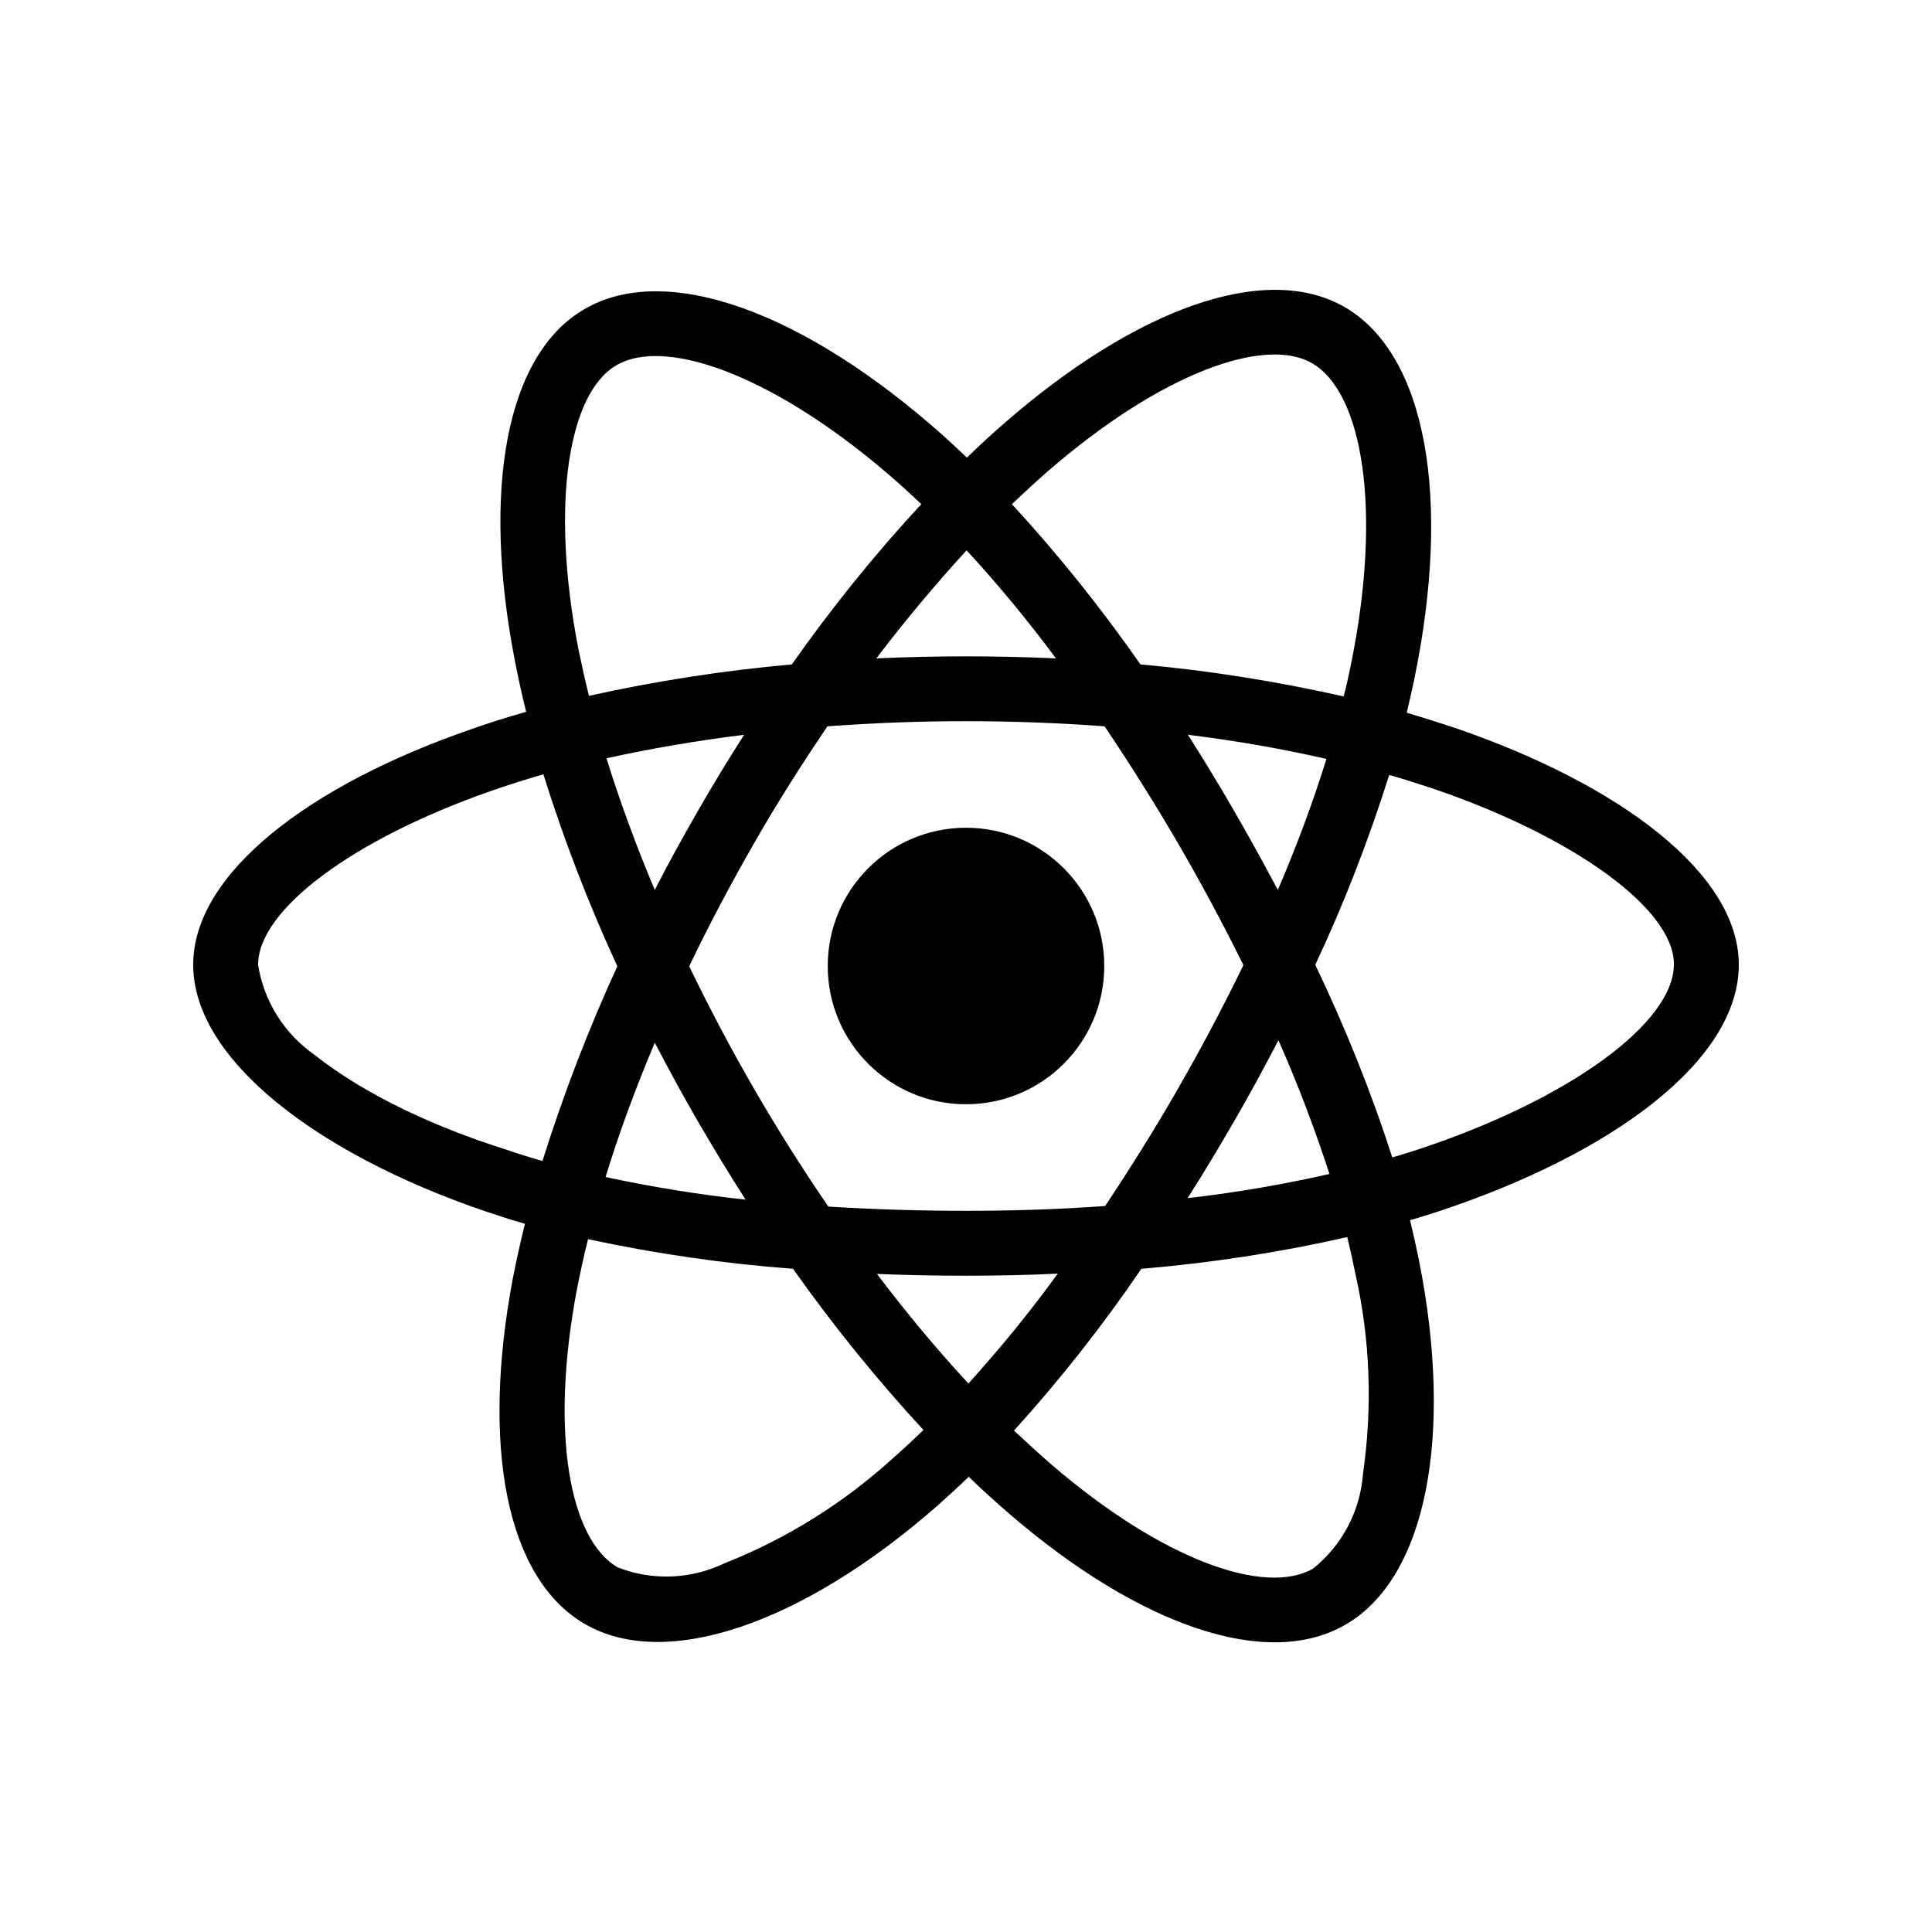
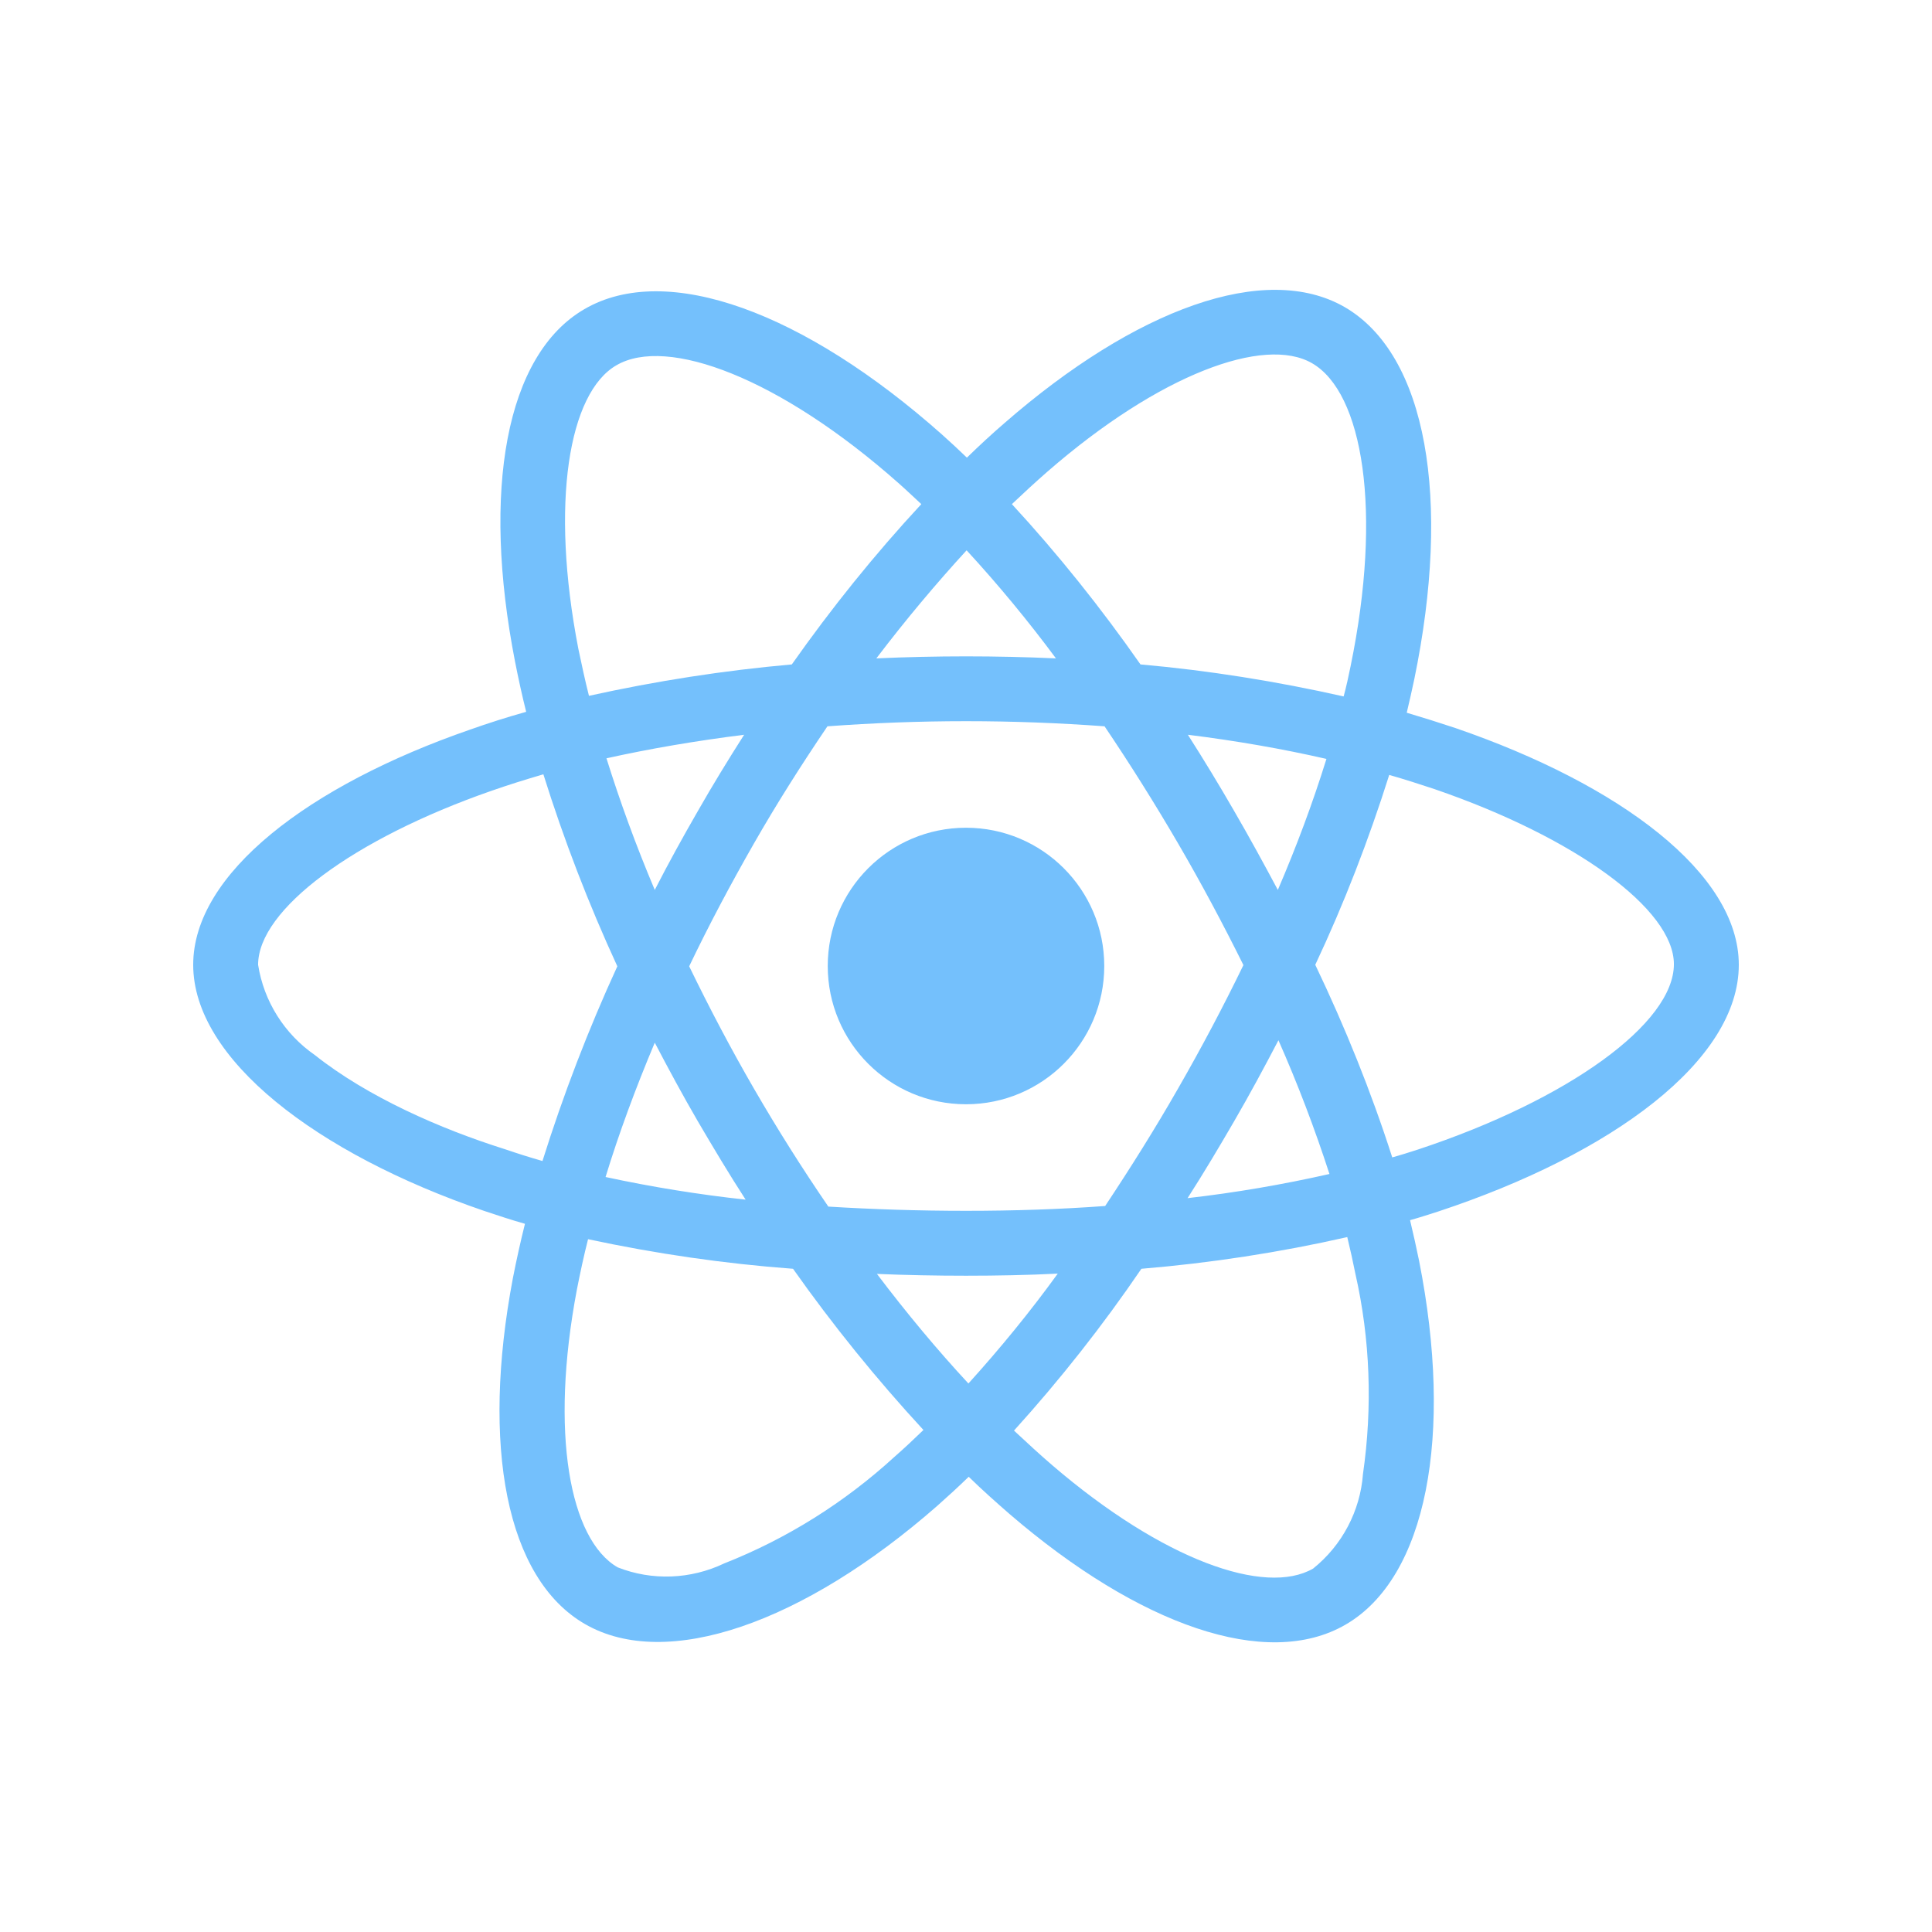
<svg xmlns="http://www.w3.org/2000/svg" viewBox="0 0 640 640">
-   <path d="M482.2 241.2C476.8 239.4 471.4 237.7 466 236.1C466.9 232.4 467.7 228.7 468.5 225C480.8 165.4 472.7 117.5 445.4 101.7C419.1 86.6 376.2 102.3 332.8 140.1C328.5 143.8 324.3 147.7 320.3 151.6C317.6 149 314.8 146.4 312 143.9C266.5 103.5 220.9 86.5 193.6 102.4C167.4 117.6 159.6 162.7 170.6 219.1C171.7 224.7 172.9 230.2 174.3 235.8C167.9 237.6 161.6 239.6 155.7 241.7C102.3 260.2 64 289.4 64 319.6C64 350.8 104.8 382.1 160.3 401.1C164.8 402.6 169.3 404.1 173.9 405.4C172.4 411.4 171.1 417.3 169.9 423.4C159.4 478.9 167.6 522.9 193.8 538C220.8 553.6 266.2 537.6 310.4 498.9C313.9 495.8 317.4 492.6 320.9 489.2C325.3 493.5 329.9 497.6 334.5 501.6C377.3 538.4 419.6 553.3 445.7 538.2C472.7 522.6 481.5 475.3 470.1 417.7C469.2 413.3 468.2 408.8 467.1 404.2C470.3 403.3 473.4 402.3 476.5 401.3C534.2 382.2 576 351.3 576 319.6C576 289.3 536.6 259.9 482.2 241.2zM346.9 156.3C384.1 123.9 418.8 111.2 434.6 120.3C451.5 130 458 169.2 447.4 220.7C446.7 224.1 446 227.4 445.1 230.7C422.9 225.7 400.4 222.1 377.8 220.1C364.8 201.5 350.6 183.7 335.2 167C339.1 163.3 342.9 159.8 346.9 156.3zM231.2 371.5C236.3 380.2 241.5 388.9 247 397.4C231.4 395.7 215.9 393.2 200.6 389.9C205 375.5 210.5 360.6 216.9 345.4C221.5 354.2 226.2 362.9 231.2 371.5zM200.9 251.2C215.3 248 230.6 245.4 246.5 243.4C241.2 251.7 236 260.2 231.1 268.8C226.2 277.3 221.4 286 216.9 294.8C210.6 279.9 205.3 265.3 200.9 251.2zM228.3 320.1C234.9 306.3 242.1 292.8 249.7 279.5C257.3 266.2 265.5 253.3 274.1 240.6C289.1 239.5 304.4 238.9 320 238.9C335.6 238.9 351 239.5 365.9 240.6C374.4 253.2 382.5 266.1 390.2 279.3C397.9 292.5 405.1 306 411.9 319.7C405.2 333.5 398 347.1 390.3 360.5C382.7 373.8 374.6 386.7 366.1 399.5C351.2 400.6 335.7 401.1 320 401.1C304.3 401.1 289.1 400.6 274.4 399.7C265.7 387 257.5 374 249.8 360.7C242.1 347.4 235 333.9 228.3 320.1zM408.9 371.3C414 362.5 418.8 353.6 423.5 344.6C429.9 359.1 435.5 373.8 440.4 388.9C424.9 392.4 409.2 395.1 393.4 396.9C398.8 388.5 403.9 379.9 408.9 371.3zM423.3 294.8C418.6 286 413.8 277.2 408.8 268.6C403.9 260.1 398.8 251.7 393.5 243.4C409.6 245.4 425 248.1 439.4 251.4C434.8 266.2 429.4 280.6 423.3 294.8zM320.2 182.3C330.7 193.7 340.6 205.7 349.8 218.1C330 217.2 310.1 217.2 290.3 218.1C300.1 205.2 310.2 193.2 320.2 182.3zM204.2 121C221 111.2 258.3 125.2 297.6 160C300.1 162.2 302.6 164.6 305.2 167C289.7 183.7 275.4 201.5 262.3 220.1C239.7 222.1 217.3 225.6 195.1 230.5C193.8 225.4 192.7 220.2 191.6 215C182.2 166.6 188.4 130.1 204.2 121zM179.7 384.6C175.5 383.4 171.4 382.1 167.3 380.7C146 374 121.8 363.4 104.3 349.5C94.2 342.5 87.4 331.7 85.5 319.6C85.5 301.3 117.1 277.9 162.7 262C168.4 260 174.2 258.2 180 256.5C186.8 278.2 195 299.5 204.5 320.1C194.9 341 186.6 362.6 179.7 384.6zM296.3 482.6C279.8 497.7 260.7 509.7 239.9 517.9C228.8 523.2 216 523.7 204.6 519.2C188.7 510 182.1 474.7 191.1 427.2C192.2 421.6 193.4 416 194.8 410.5C217.2 415.3 239.8 418.6 262.7 420.3C275.9 439 290.4 456.9 305.9 473.7C302.7 476.8 299.5 479.8 296.3 482.6zM320.8 458.3C310.6 447.3 300.4 435.1 290.5 422C300.1 422.4 310 422.6 320 422.6C330.3 422.6 340.4 422.4 350.4 421.9C341.2 434.6 331.3 446.7 320.8 458.3zM451.5 488.3C450.6 500.5 444.6 511.9 435 519.6C419.1 528.8 385.2 516.8 348.6 485.4C344.4 481.8 340.2 477.9 335.9 473.9C351.2 457 365.3 439.1 378.1 420.3C401 418.4 423.8 414.9 446.3 409.8C447.3 413.9 448.2 418 449 422C453.9 443.6 454.7 466.1 451.5 488.3zM469.7 380.8C466.9 381.7 464.1 382.6 461.2 383.4C454.2 361.6 445.6 340.3 435.7 319.6C445.3 299.2 453.4 278.2 460.2 256.7C465.4 258.2 470.4 259.8 475.2 261.4C521.8 277.4 554.5 301.2 554.5 319.4C554.5 339 519.6 364.3 469.7 380.8zM320 365.8C345.3 365.8 365.8 345.3 365.8 320C365.8 294.7 345.3 274.2 320 274.2C294.7 274.2 274.2 294.7 274.2 320C274.2 345.3 294.7 365.8 320 365.8z" />
+   <path fill="rgb(116, 192, 252)" d="M482.2 241.2C476.8 239.4 471.4 237.7 466 236.1C466.9 232.4 467.7 228.7 468.5 225C480.8 165.4 472.7 117.5 445.4 101.7C419.1 86.6 376.2 102.3 332.8 140.1C328.5 143.8 324.3 147.7 320.3 151.6C317.6 149 314.8 146.4 312 143.9C266.5 103.5 220.9 86.5 193.6 102.4C167.4 117.6 159.6 162.7 170.6 219.1C171.7 224.7 172.9 230.2 174.3 235.8C167.9 237.6 161.6 239.6 155.7 241.7C102.3 260.2 64 289.4 64 319.6C64 350.8 104.8 382.1 160.3 401.1C164.8 402.6 169.3 404.1 173.9 405.4C172.4 411.4 171.1 417.3 169.9 423.4C159.4 478.9 167.6 522.9 193.8 538C220.8 553.6 266.2 537.6 310.4 498.9C313.9 495.8 317.4 492.6 320.9 489.2C325.3 493.5 329.9 497.6 334.5 501.6C377.3 538.4 419.6 553.3 445.7 538.2C472.7 522.6 481.5 475.3 470.1 417.7C469.2 413.3 468.2 408.8 467.1 404.2C470.3 403.3 473.4 402.3 476.5 401.3C534.2 382.2 576 351.3 576 319.6C576 289.3 536.6 259.9 482.2 241.2zM346.9 156.3C384.1 123.9 418.8 111.2 434.6 120.3C451.5 130 458 169.2 447.4 220.7C446.7 224.1 446 227.4 445.1 230.7C422.9 225.7 400.4 222.1 377.8 220.1C364.8 201.5 350.6 183.7 335.2 167C339.1 163.3 342.9 159.8 346.9 156.3zM231.2 371.5C236.3 380.2 241.5 388.9 247 397.4C231.4 395.7 215.9 393.2 200.6 389.9C205 375.5 210.5 360.6 216.9 345.4C221.5 354.2 226.2 362.9 231.2 371.5zM200.9 251.2C215.3 248 230.6 245.4 246.5 243.4C241.2 251.7 236 260.2 231.1 268.8C226.2 277.3 221.4 286 216.9 294.8C210.6 279.9 205.3 265.3 200.9 251.2zM228.3 320.1C234.9 306.3 242.1 292.8 249.7 279.5C257.3 266.2 265.5 253.3 274.1 240.6C289.1 239.5 304.4 238.9 320 238.9C335.6 238.9 351 239.5 365.9 240.6C374.4 253.2 382.5 266.1 390.2 279.3C397.9 292.5 405.1 306 411.9 319.7C405.2 333.5 398 347.1 390.3 360.5C382.7 373.8 374.6 386.7 366.1 399.5C351.2 400.6 335.7 401.1 320 401.1C304.3 401.1 289.1 400.6 274.4 399.7C265.7 387 257.5 374 249.8 360.7C242.1 347.4 235 333.9 228.3 320.1zM408.9 371.3C414 362.5 418.8 353.6 423.5 344.6C429.9 359.1 435.5 373.8 440.4 388.9C424.9 392.4 409.2 395.1 393.4 396.9C398.8 388.5 403.9 379.9 408.9 371.3zM423.3 294.8C418.6 286 413.8 277.2 408.8 268.6C403.9 260.1 398.8 251.7 393.5 243.4C409.6 245.4 425 248.1 439.4 251.4C434.8 266.2 429.4 280.6 423.3 294.8zM320.2 182.3C330.7 193.7 340.6 205.7 349.8 218.1C330 217.2 310.1 217.2 290.3 218.1C300.1 205.2 310.2 193.2 320.2 182.3zM204.2 121C221 111.2 258.3 125.2 297.6 160C300.1 162.2 302.6 164.6 305.2 167C289.7 183.7 275.4 201.5 262.3 220.1C239.7 222.1 217.3 225.6 195.1 230.5C193.8 225.4 192.7 220.2 191.6 215C182.2 166.6 188.4 130.1 204.2 121zM179.7 384.6C175.5 383.4 171.4 382.1 167.3 380.7C146 374 121.8 363.4 104.3 349.5C94.2 342.5 87.4 331.7 85.5 319.6C85.5 301.3 117.1 277.9 162.7 262C168.4 260 174.2 258.2 180 256.5C186.8 278.2 195 299.5 204.5 320.1C194.9 341 186.6 362.6 179.7 384.6zM296.3 482.6C279.8 497.7 260.7 509.7 239.9 517.9C228.8 523.2 216 523.7 204.6 519.2C188.7 510 182.1 474.7 191.1 427.2C192.2 421.6 193.4 416 194.8 410.5C217.2 415.3 239.8 418.6 262.7 420.3C275.9 439 290.4 456.9 305.9 473.7C302.7 476.8 299.5 479.8 296.3 482.6zM320.8 458.3C310.6 447.3 300.4 435.1 290.5 422C300.1 422.4 310 422.6 320 422.6C330.3 422.6 340.4 422.4 350.4 421.9C341.2 434.6 331.3 446.7 320.8 458.3zM451.5 488.3C450.6 500.5 444.6 511.9 435 519.6C419.1 528.8 385.2 516.8 348.6 485.4C344.4 481.8 340.2 477.9 335.9 473.9C351.2 457 365.3 439.1 378.1 420.3C401 418.4 423.8 414.9 446.3 409.8C447.3 413.9 448.2 418 449 422C453.9 443.6 454.7 466.1 451.5 488.3zM469.7 380.8C466.9 381.7 464.1 382.6 461.2 383.4C454.2 361.6 445.6 340.3 435.7 319.6C445.3 299.2 453.4 278.2 460.2 256.7C465.4 258.2 470.4 259.8 475.2 261.4C521.8 277.4 554.5 301.2 554.5 319.4C554.5 339 519.6 364.3 469.7 380.8zM320 365.8C345.3 365.8 365.8 345.3 365.8 320C365.8 294.7 345.3 274.2 320 274.2C294.7 274.2 274.2 294.7 274.2 320C274.2 345.3 294.7 365.8 320 365.8z" />
</svg>
